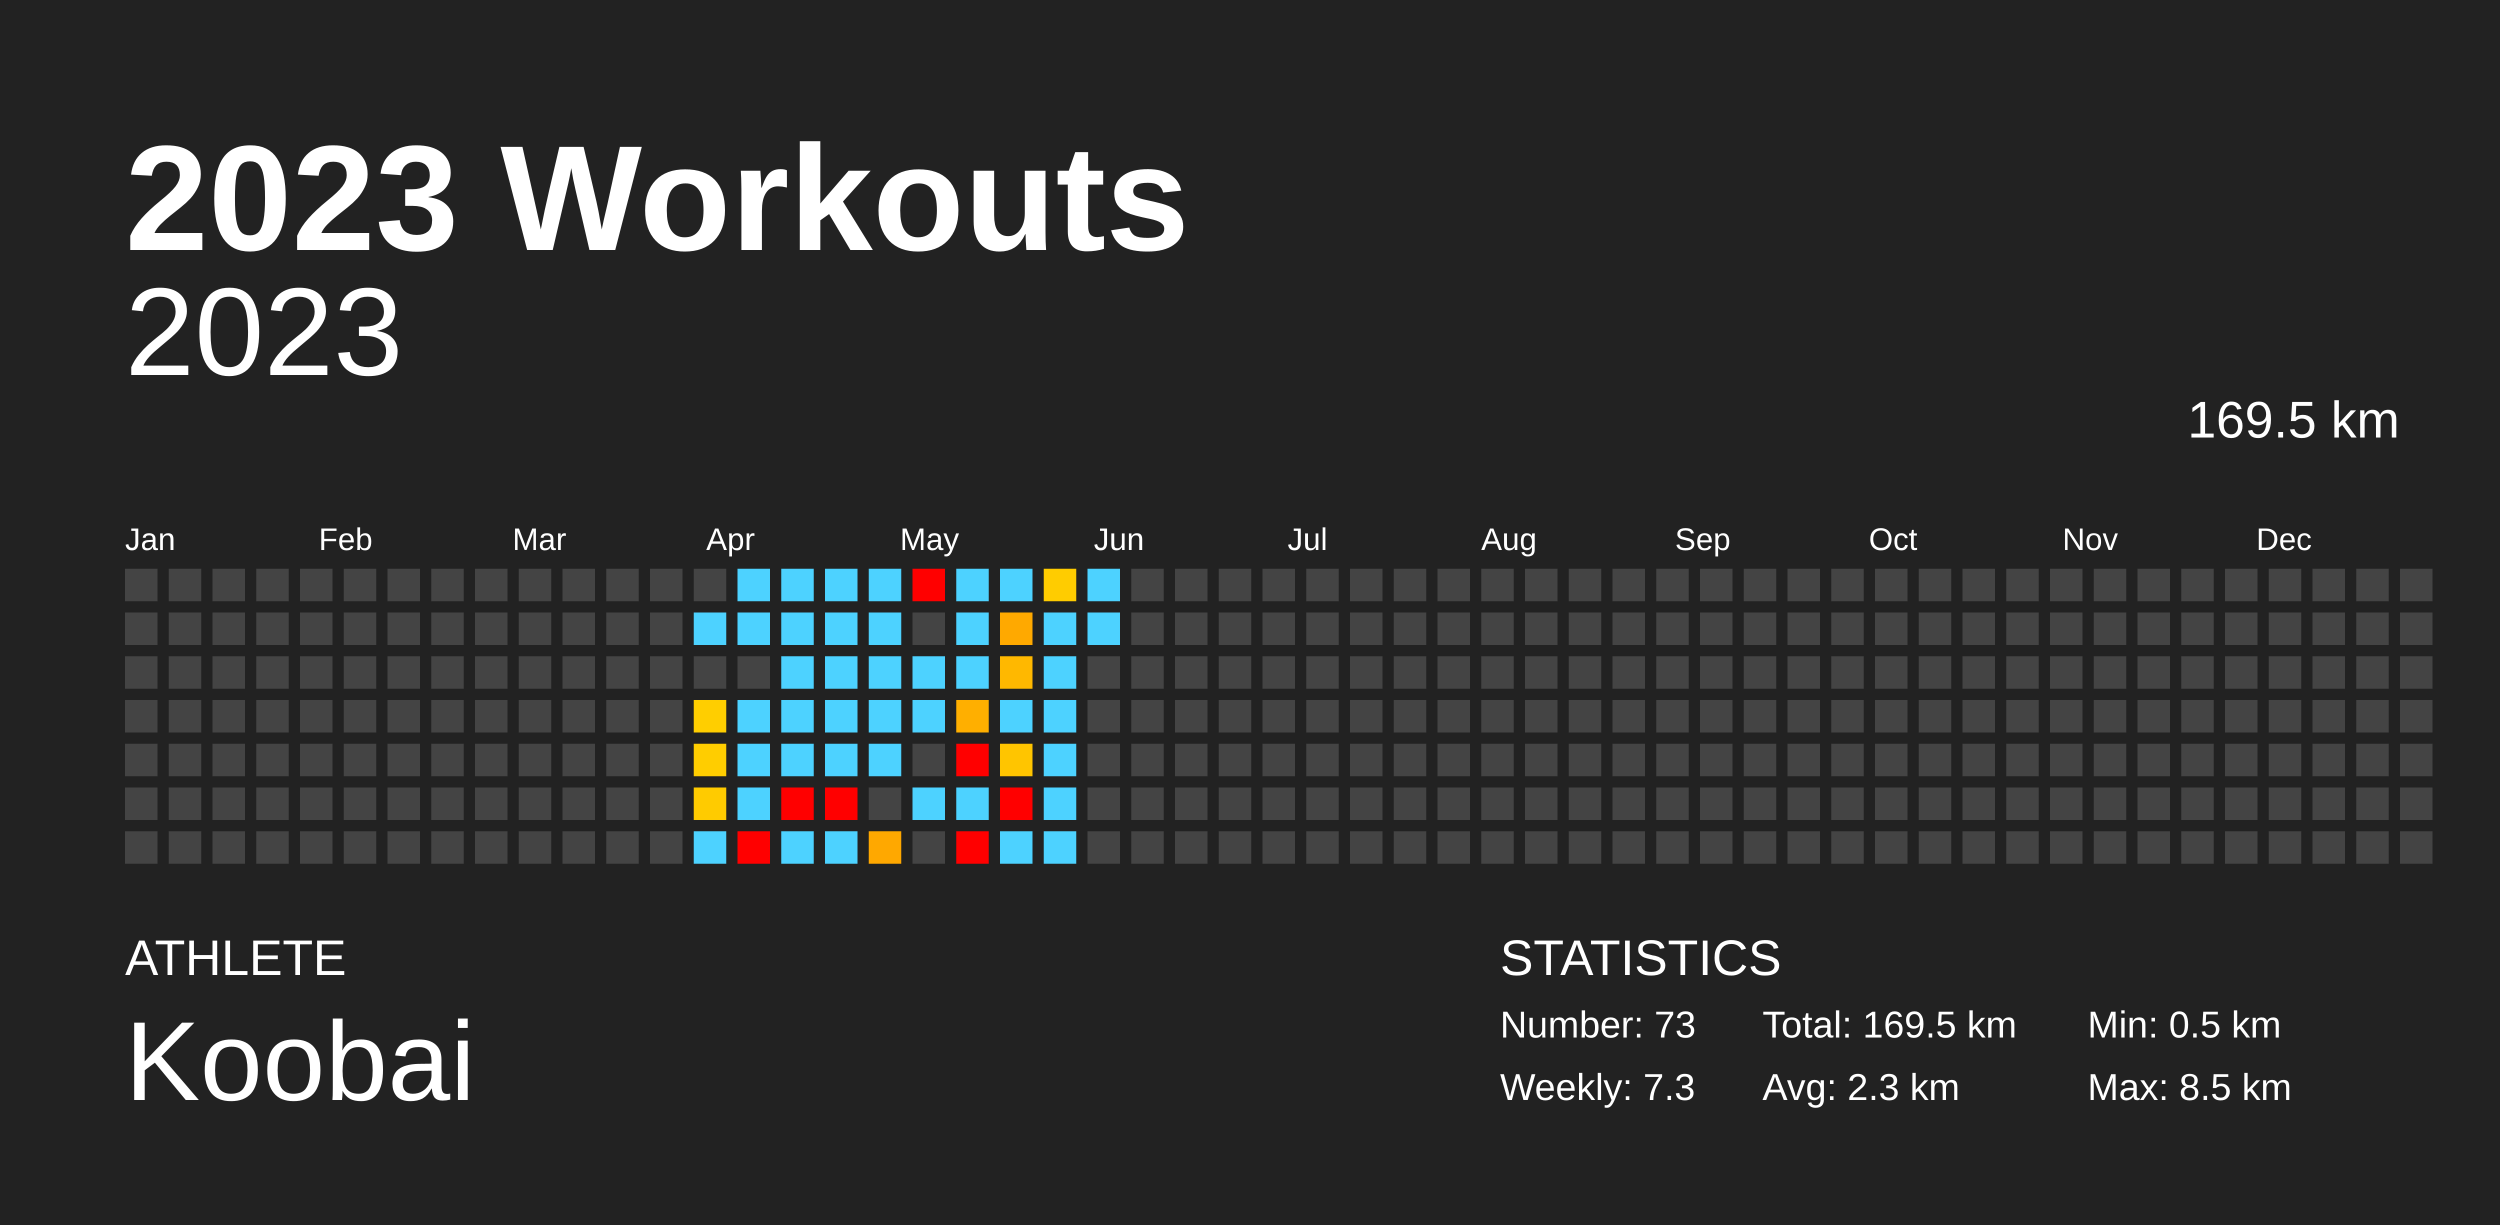
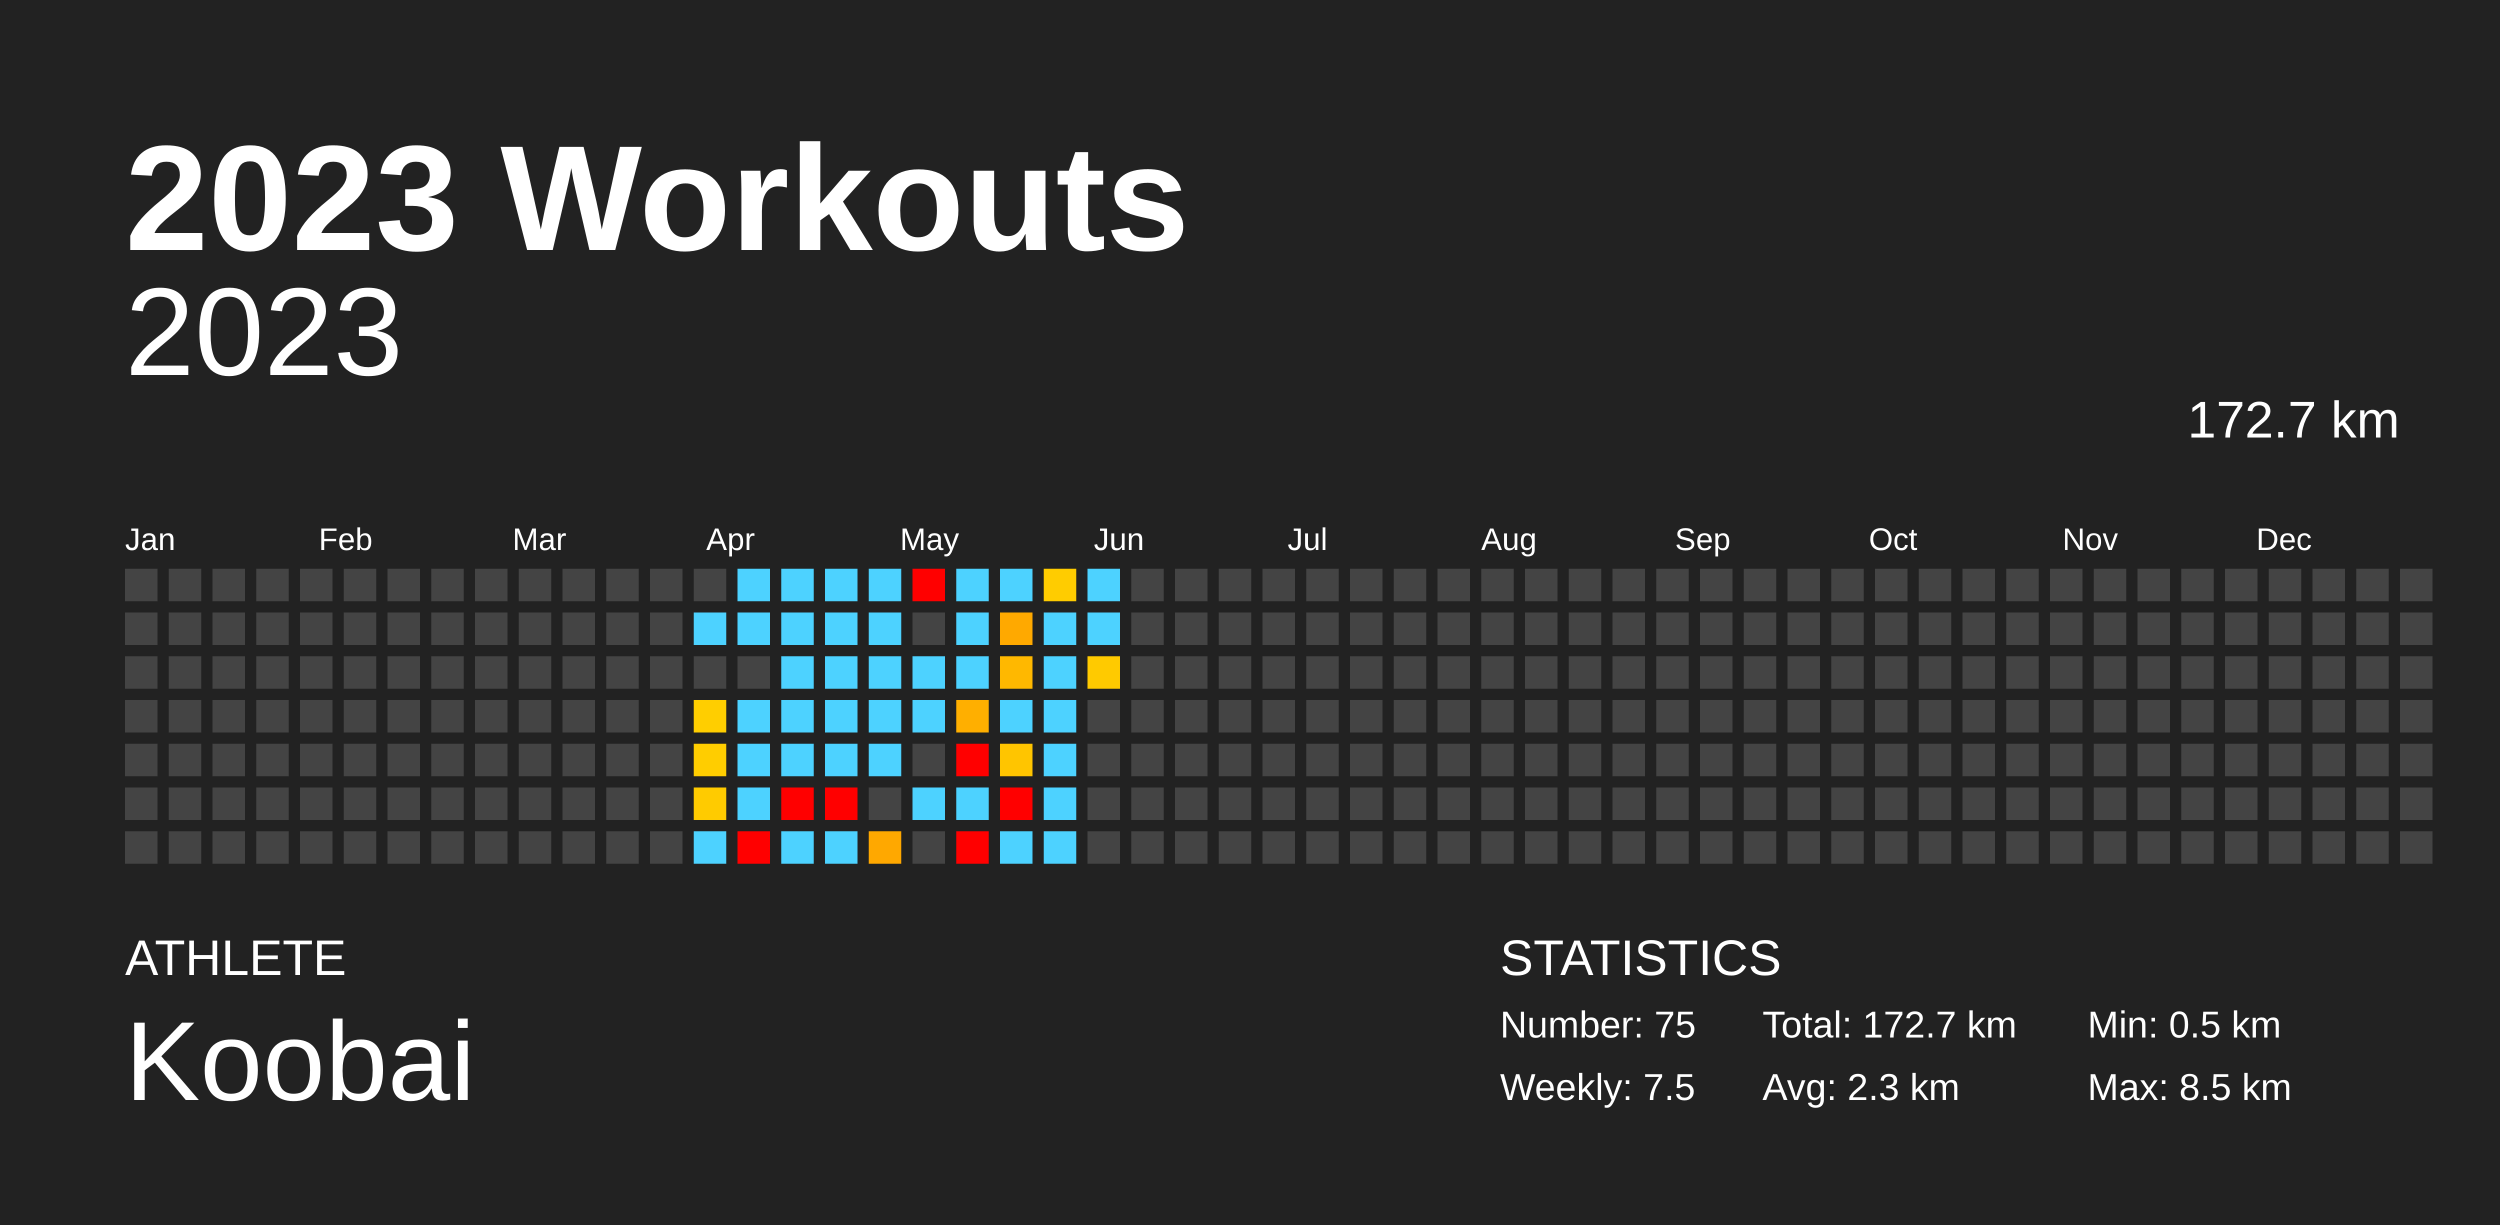
<svg xmlns="http://www.w3.org/2000/svg" baseProfile="full" height="98mm" version="1.1" viewBox="0,0,200,98" width="200mm">
  <defs />
  <rect fill="#222222" height="98" width="200" x="0" y="0" />
  <text fill="#FFFFFF" style="font-size:12px; font-family:Arial; font-weight:bold;" x="10" y="20">2023 Workouts</text>
  <text fill="#FFFFFF" style="font-size:4px; font-family:Arial" x="10" y="78">ATHLETE</text>
  <text fill="#FFFFFF" style="font-size:9px; font-family:Arial" x="10" y="88">Koobai</text>
  <text fill="#FFFFFF" style="font-size:4px; font-family:Arial" x="120" y="78">STATISTICS</text>
-   <text fill="#FFFFFF" style="font-size:3px; font-family:Arial" x="120" y="83">Number: 73</text>
-   <text fill="#FFFFFF" style="font-size:3px; font-family:Arial" x="120" y="88">Weekly: 7.3</text>
-   <text fill="#FFFFFF" style="font-size:3px; font-family:Arial" x="141" y="83">Total: 169.5 km</text>
+   <text fill="#FFFFFF" style="font-size:3px; font-family:Arial" x="120" y="83">Number: 75</text>
+   <text fill="#FFFFFF" style="font-size:3px; font-family:Arial" x="120" y="88">Weekly: 7.5</text>
+   <text fill="#FFFFFF" style="font-size:3px; font-family:Arial" x="141" y="83">Total: 172.7 km</text>
  <text fill="#FFFFFF" style="font-size:3px; font-family:Arial" x="141" y="88">Avg: 2.3 km</text>
  <text fill="#FFFFFF" style="font-size:3px; font-family:Arial" x="167" y="83">Min: 0.5 km</text>
  <text fill="#FFFFFF" style="font-size:3px; font-family:Arial" x="167" y="88">Max: 8.5 km</text>
  <text alignment-baseline="hanging" fill="#FFFFFF" style="font-size:10.0px; font-family:Arial;" x="10" y="30">2023</text>
-   <text alignment-baseline="hanging" fill="#FFFFFF" style="font-size:4.125px; font-family:Arial;" x="175" y="35">169.5 km</text>
+   <text alignment-baseline="hanging" fill="#FFFFFF" style="font-size:4.125px; font-family:Arial;" x="175" y="35">172.7 km</text>
  <text fill="#FFFFFF" style="font-size:2.5px; font-family:Arial" x="10.0" y="44">Jan</text>
  <text fill="#FFFFFF" style="font-size:2.5px; font-family:Arial" x="25.5" y="44">Feb</text>
  <text fill="#FFFFFF" style="font-size:2.5px; font-family:Arial" x="41.0" y="44">Mar</text>
  <text fill="#FFFFFF" style="font-size:2.5px; font-family:Arial" x="56.5" y="44">Apr</text>
  <text fill="#FFFFFF" style="font-size:2.5px; font-family:Arial" x="72.0" y="44">May</text>
  <text fill="#FFFFFF" style="font-size:2.5px; font-family:Arial" x="87.5" y="44">Jun</text>
  <text fill="#FFFFFF" style="font-size:2.5px; font-family:Arial" x="103.0" y="44">Jul</text>
  <text fill="#FFFFFF" style="font-size:2.5px; font-family:Arial" x="118.5" y="44">Aug</text>
  <text fill="#FFFFFF" style="font-size:2.5px; font-family:Arial" x="134.0" y="44">Sep</text>
  <text fill="#FFFFFF" style="font-size:2.5px; font-family:Arial" x="149.5" y="44">Oct</text>
  <text fill="#FFFFFF" style="font-size:2.5px; font-family:Arial" x="165.0" y="44">Nov</text>
  <text fill="#FFFFFF" style="font-size:2.5px; font-family:Arial" x="180.5" y="44">Dec</text>
  <rect fill="#444444" height="2.6" width="2.6" x="10.0" y="45.5" />
  <rect fill="#444444" height="2.6" width="2.6" x="10.0" y="49.0" />
  <rect fill="#444444" height="2.6" width="2.6" x="10.0" y="52.5" />
  <rect fill="#444444" height="2.6" width="2.6" x="10.0" y="56.0" />
  <rect fill="#444444" height="2.6" width="2.6" x="10.0" y="59.5" />
  <rect fill="#444444" height="2.6" width="2.6" x="10.0" y="63.0" />
  <rect fill="#444444" height="2.6" width="2.6" x="10.0" y="66.5" />
  <rect fill="#444444" height="2.6" width="2.6" x="13.5" y="45.5" />
  <rect fill="#444444" height="2.6" width="2.6" x="13.5" y="49.0" />
  <rect fill="#444444" height="2.6" width="2.6" x="13.5" y="52.5" />
  <rect fill="#444444" height="2.6" width="2.6" x="13.5" y="56.0" />
  <rect fill="#444444" height="2.6" width="2.6" x="13.5" y="59.5" />
  <rect fill="#444444" height="2.6" width="2.6" x="13.5" y="63.0" />
  <rect fill="#444444" height="2.6" width="2.6" x="13.5" y="66.5" />
  <rect fill="#444444" height="2.6" width="2.6" x="17.0" y="45.5" />
  <rect fill="#444444" height="2.6" width="2.6" x="17.0" y="49.0" />
  <rect fill="#444444" height="2.6" width="2.6" x="17.0" y="52.5" />
  <rect fill="#444444" height="2.6" width="2.6" x="17.0" y="56.0" />
  <rect fill="#444444" height="2.6" width="2.6" x="17.0" y="59.5" />
  <rect fill="#444444" height="2.6" width="2.6" x="17.0" y="63.0" />
  <rect fill="#444444" height="2.6" width="2.6" x="17.0" y="66.5" />
  <rect fill="#444444" height="2.6" width="2.6" x="20.5" y="45.5" />
  <rect fill="#444444" height="2.6" width="2.6" x="20.5" y="49.0" />
  <rect fill="#444444" height="2.6" width="2.6" x="20.5" y="52.5" />
  <rect fill="#444444" height="2.6" width="2.6" x="20.5" y="56.0" />
  <rect fill="#444444" height="2.6" width="2.6" x="20.5" y="59.5" />
  <rect fill="#444444" height="2.6" width="2.6" x="20.5" y="63.0" />
  <rect fill="#444444" height="2.6" width="2.6" x="20.5" y="66.5" />
  <rect fill="#444444" height="2.6" width="2.6" x="24.0" y="45.5" />
  <rect fill="#444444" height="2.6" width="2.6" x="24.0" y="49.0" />
  <rect fill="#444444" height="2.6" width="2.6" x="24.0" y="52.5" />
  <rect fill="#444444" height="2.6" width="2.6" x="24.0" y="56.0" />
  <rect fill="#444444" height="2.6" width="2.6" x="24.0" y="59.5" />
  <rect fill="#444444" height="2.6" width="2.6" x="24.0" y="63.0" />
  <rect fill="#444444" height="2.6" width="2.6" x="24.0" y="66.5" />
  <rect fill="#444444" height="2.6" width="2.6" x="27.5" y="45.5" />
  <rect fill="#444444" height="2.6" width="2.6" x="27.5" y="49.0" />
  <rect fill="#444444" height="2.6" width="2.6" x="27.5" y="52.5" />
  <rect fill="#444444" height="2.6" width="2.6" x="27.5" y="56.0" />
  <rect fill="#444444" height="2.6" width="2.6" x="27.5" y="59.5" />
  <rect fill="#444444" height="2.6" width="2.6" x="27.5" y="63.0" />
  <rect fill="#444444" height="2.6" width="2.6" x="27.5" y="66.5" />
  <rect fill="#444444" height="2.6" width="2.6" x="31.0" y="45.5" />
  <rect fill="#444444" height="2.6" width="2.6" x="31.0" y="49.0" />
  <rect fill="#444444" height="2.6" width="2.6" x="31.0" y="52.5" />
  <rect fill="#444444" height="2.6" width="2.6" x="31.0" y="56.0" />
  <rect fill="#444444" height="2.6" width="2.6" x="31.0" y="59.5" />
  <rect fill="#444444" height="2.6" width="2.6" x="31.0" y="63.0" />
  <rect fill="#444444" height="2.6" width="2.6" x="31.0" y="66.5" />
  <rect fill="#444444" height="2.6" width="2.6" x="34.5" y="45.5" />
  <rect fill="#444444" height="2.6" width="2.6" x="34.5" y="49.0" />
  <rect fill="#444444" height="2.6" width="2.6" x="34.5" y="52.5" />
  <rect fill="#444444" height="2.6" width="2.6" x="34.5" y="56.0" />
  <rect fill="#444444" height="2.6" width="2.6" x="34.5" y="59.5" />
  <rect fill="#444444" height="2.6" width="2.6" x="34.5" y="63.0" />
  <rect fill="#444444" height="2.6" width="2.6" x="34.5" y="66.5" />
  <rect fill="#444444" height="2.6" width="2.6" x="38.0" y="45.5" />
  <rect fill="#444444" height="2.6" width="2.6" x="38.0" y="49.0" />
  <rect fill="#444444" height="2.6" width="2.6" x="38.0" y="52.5" />
  <rect fill="#444444" height="2.6" width="2.6" x="38.0" y="56.0" />
  <rect fill="#444444" height="2.6" width="2.6" x="38.0" y="59.5" />
  <rect fill="#444444" height="2.6" width="2.6" x="38.0" y="63.0" />
  <rect fill="#444444" height="2.6" width="2.6" x="38.0" y="66.5" />
  <rect fill="#444444" height="2.6" width="2.6" x="41.5" y="45.5" />
  <rect fill="#444444" height="2.6" width="2.6" x="41.5" y="49.0" />
  <rect fill="#444444" height="2.6" width="2.6" x="41.5" y="52.5" />
  <rect fill="#444444" height="2.6" width="2.6" x="41.5" y="56.0" />
  <rect fill="#444444" height="2.6" width="2.6" x="41.5" y="59.5" />
  <rect fill="#444444" height="2.6" width="2.6" x="41.5" y="63.0" />
  <rect fill="#444444" height="2.6" width="2.6" x="41.5" y="66.5" />
  <rect fill="#444444" height="2.6" width="2.6" x="45.0" y="45.5" />
  <rect fill="#444444" height="2.6" width="2.6" x="45.0" y="49.0" />
  <rect fill="#444444" height="2.6" width="2.6" x="45.0" y="52.5" />
  <rect fill="#444444" height="2.6" width="2.6" x="45.0" y="56.0" />
  <rect fill="#444444" height="2.6" width="2.6" x="45.0" y="59.5" />
  <rect fill="#444444" height="2.6" width="2.6" x="45.0" y="63.0" />
  <rect fill="#444444" height="2.6" width="2.6" x="45.0" y="66.5" />
  <rect fill="#444444" height="2.6" width="2.6" x="48.5" y="45.5" />
  <rect fill="#444444" height="2.6" width="2.6" x="48.5" y="49.0" />
  <rect fill="#444444" height="2.6" width="2.6" x="48.5" y="52.5" />
  <rect fill="#444444" height="2.6" width="2.6" x="48.5" y="56.0" />
  <rect fill="#444444" height="2.6" width="2.6" x="48.5" y="59.5" />
  <rect fill="#444444" height="2.6" width="2.6" x="48.5" y="63.0" />
  <rect fill="#444444" height="2.6" width="2.6" x="48.5" y="66.5" />
  <rect fill="#444444" height="2.6" width="2.6" x="52.0" y="45.5" />
  <rect fill="#444444" height="2.6" width="2.6" x="52.0" y="49.0" />
  <rect fill="#444444" height="2.6" width="2.6" x="52.0" y="52.5" />
  <rect fill="#444444" height="2.6" width="2.6" x="52.0" y="56.0" />
  <rect fill="#444444" height="2.6" width="2.6" x="52.0" y="59.5" />
  <rect fill="#444444" height="2.6" width="2.6" x="52.0" y="63.0" />
  <rect fill="#444444" height="2.6" width="2.6" x="52.0" y="66.5" />
  <rect fill="#444444" height="2.6" width="2.6" x="55.5" y="45.5" />
  <rect fill="#4dd2ff" height="2.6" width="2.6" x="55.5" y="49.0" />
  <rect fill="#444444" height="2.6" width="2.6" x="55.5" y="52.5" />
  <rect fill="#ffce00" height="2.6" width="2.6" x="55.5" y="56.0" />
  <rect fill="#ffcd00" height="2.6" width="2.6" x="55.5" y="59.5" />
  <rect fill="#ffcb00" height="2.6" width="2.6" x="55.5" y="63.0" />
  <rect fill="#4dd2ff" height="2.6" width="2.6" x="55.5" y="66.5" />
  <rect fill="#4dd2ff" height="2.6" width="2.6" x="59.0" y="45.5" />
  <rect fill="#4dd2ff" height="2.6" width="2.6" x="59.0" y="49.0" />
  <rect fill="#444444" height="2.6" width="2.6" x="59.0" y="52.5" />
  <rect fill="#4dd2ff" height="2.6" width="2.6" x="59.0" y="56.0" />
  <rect fill="#4dd2ff" height="2.6" width="2.6" x="59.0" y="59.5" />
  <rect fill="#4dd2ff" height="2.6" width="2.6" x="59.0" y="63.0" />
  <rect fill="red" height="2.6" width="2.6" x="59.0" y="66.5" />
  <rect fill="#4dd2ff" height="2.6" width="2.6" x="62.5" y="45.5" />
  <rect fill="#4dd2ff" height="2.6" width="2.6" x="62.5" y="49.0" />
  <rect fill="#4dd2ff" height="2.6" width="2.6" x="62.5" y="52.5" />
  <rect fill="#4dd2ff" height="2.6" width="2.6" x="62.5" y="56.0" />
  <rect fill="#4dd2ff" height="2.6" width="2.6" x="62.5" y="59.5" />
  <rect fill="red" height="2.6" width="2.6" x="62.5" y="63.0" />
  <rect fill="#4dd2ff" height="2.6" width="2.6" x="62.5" y="66.5" />
  <rect fill="#4dd2ff" height="2.6" width="2.6" x="66.0" y="45.5" />
  <rect fill="#4dd2ff" height="2.6" width="2.6" x="66.0" y="49.0" />
  <rect fill="#4dd2ff" height="2.6" width="2.6" x="66.0" y="52.5" />
  <rect fill="#4dd2ff" height="2.6" width="2.6" x="66.0" y="56.0" />
  <rect fill="#4dd2ff" height="2.6" width="2.6" x="66.0" y="59.5" />
  <rect fill="red" height="2.6" width="2.6" x="66.0" y="63.0" />
  <rect fill="#4dd2ff" height="2.6" width="2.6" x="66.0" y="66.5" />
  <rect fill="#4dd2ff" height="2.6" width="2.6" x="69.5" y="45.5" />
  <rect fill="#4dd2ff" height="2.6" width="2.6" x="69.5" y="49.0" />
  <rect fill="#4dd2ff" height="2.6" width="2.6" x="69.5" y="52.5" />
  <rect fill="#4dd2ff" height="2.6" width="2.6" x="69.5" y="56.0" />
  <rect fill="#4dd2ff" height="2.6" width="2.6" x="69.5" y="59.5" />
  <rect fill="#444444" height="2.6" width="2.6" x="69.5" y="63.0" />
  <rect fill="#ffa800" height="2.6" width="2.6" x="69.5" y="66.5" />
  <rect fill="red" height="2.6" width="2.6" x="73.0" y="45.5" />
  <rect fill="#444444" height="2.6" width="2.6" x="73.0" y="49.0" />
  <rect fill="#4dd2ff" height="2.6" width="2.6" x="73.0" y="52.5" />
  <rect fill="#4dd2ff" height="2.6" width="2.6" x="73.0" y="56.0" />
  <rect fill="#444444" height="2.6" width="2.6" x="73.0" y="59.5" />
  <rect fill="#4dd2ff" height="2.6" width="2.6" x="73.0" y="63.0" />
  <rect fill="#444444" height="2.6" width="2.6" x="73.0" y="66.5" />
  <rect fill="#4dd2ff" height="2.6" width="2.6" x="76.5" y="45.5" />
  <rect fill="#4dd2ff" height="2.6" width="2.6" x="76.5" y="49.0" />
  <rect fill="#4dd2ff" height="2.6" width="2.6" x="76.5" y="52.5" />
  <rect fill="#ffaf00" height="2.6" width="2.6" x="76.5" y="56.0" />
  <rect fill="red" height="2.6" width="2.6" x="76.5" y="59.5" />
  <rect fill="#4dd2ff" height="2.6" width="2.6" x="76.5" y="63.0" />
  <rect fill="red" height="2.6" width="2.6" x="76.5" y="66.5" />
  <rect fill="#4dd2ff" height="2.6" width="2.6" x="80.0" y="45.5" />
  <rect fill="#ffa900" height="2.6" width="2.6" x="80.0" y="49.0" />
  <rect fill="#ffb800" height="2.6" width="2.6" x="80.0" y="52.5" />
  <rect fill="#4dd2ff" height="2.6" width="2.6" x="80.0" y="56.0" />
  <rect fill="#ffc500" height="2.6" width="2.6" x="80.0" y="59.5" />
  <rect fill="red" height="2.6" width="2.6" x="80.0" y="63.0" />
  <rect fill="#4dd2ff" height="2.6" width="2.6" x="80.0" y="66.5" />
  <rect fill="#ffcc00" height="2.6" width="2.6" x="83.5" y="45.5" />
  <rect fill="#4dd2ff" height="2.6" width="2.6" x="83.5" y="49.0" />
  <rect fill="#4dd2ff" height="2.6" width="2.6" x="83.5" y="52.5" />
  <rect fill="#4dd2ff" height="2.6" width="2.6" x="83.5" y="56.0" />
  <rect fill="#4dd2ff" height="2.6" width="2.6" x="83.5" y="59.5" />
  <rect fill="#4dd2ff" height="2.6" width="2.6" x="83.5" y="63.0" />
  <rect fill="#4dd2ff" height="2.6" width="2.6" x="83.5" y="66.5" />
  <rect fill="#4dd2ff" height="2.6" width="2.6" x="87.0" y="45.5" />
  <rect fill="#4dd2ff" height="2.6" width="2.6" x="87.0" y="49.0" />
-   <rect fill="#444444" height="2.6" width="2.6" x="87.0" y="52.5" />
+   <rect fill="#ffca00" height="2.6" width="2.6" x="87.0" y="52.5" />
  <rect fill="#444444" height="2.6" width="2.6" x="87.0" y="56.0" />
  <rect fill="#444444" height="2.6" width="2.6" x="87.0" y="59.5" />
  <rect fill="#444444" height="2.6" width="2.6" x="87.0" y="63.0" />
  <rect fill="#444444" height="2.6" width="2.6" x="87.0" y="66.5" />
  <rect fill="#444444" height="2.6" width="2.6" x="90.5" y="45.5" />
  <rect fill="#444444" height="2.6" width="2.6" x="90.5" y="49.0" />
  <rect fill="#444444" height="2.6" width="2.6" x="90.5" y="52.5" />
  <rect fill="#444444" height="2.6" width="2.6" x="90.5" y="56.0" />
  <rect fill="#444444" height="2.6" width="2.6" x="90.5" y="59.5" />
  <rect fill="#444444" height="2.6" width="2.6" x="90.5" y="63.0" />
  <rect fill="#444444" height="2.6" width="2.6" x="90.5" y="66.5" />
  <rect fill="#444444" height="2.6" width="2.6" x="94.0" y="45.5" />
  <rect fill="#444444" height="2.6" width="2.6" x="94.0" y="49.0" />
  <rect fill="#444444" height="2.6" width="2.6" x="94.0" y="52.5" />
  <rect fill="#444444" height="2.6" width="2.6" x="94.0" y="56.0" />
  <rect fill="#444444" height="2.6" width="2.6" x="94.0" y="59.5" />
  <rect fill="#444444" height="2.6" width="2.6" x="94.0" y="63.0" />
  <rect fill="#444444" height="2.6" width="2.6" x="94.0" y="66.5" />
  <rect fill="#444444" height="2.6" width="2.6" x="97.5" y="45.5" />
  <rect fill="#444444" height="2.6" width="2.6" x="97.5" y="49.0" />
  <rect fill="#444444" height="2.6" width="2.6" x="97.5" y="52.5" />
  <rect fill="#444444" height="2.6" width="2.6" x="97.5" y="56.0" />
  <rect fill="#444444" height="2.6" width="2.6" x="97.5" y="59.5" />
  <rect fill="#444444" height="2.6" width="2.6" x="97.5" y="63.0" />
  <rect fill="#444444" height="2.6" width="2.6" x="97.5" y="66.5" />
  <rect fill="#444444" height="2.6" width="2.6" x="101.0" y="45.5" />
  <rect fill="#444444" height="2.6" width="2.6" x="101.0" y="49.0" />
  <rect fill="#444444" height="2.6" width="2.6" x="101.0" y="52.5" />
  <rect fill="#444444" height="2.6" width="2.6" x="101.0" y="56.0" />
  <rect fill="#444444" height="2.6" width="2.6" x="101.0" y="59.5" />
  <rect fill="#444444" height="2.6" width="2.6" x="101.0" y="63.0" />
  <rect fill="#444444" height="2.6" width="2.6" x="101.0" y="66.5" />
  <rect fill="#444444" height="2.6" width="2.6" x="104.5" y="45.5" />
  <rect fill="#444444" height="2.6" width="2.6" x="104.5" y="49.0" />
  <rect fill="#444444" height="2.6" width="2.6" x="104.5" y="52.5" />
  <rect fill="#444444" height="2.6" width="2.6" x="104.5" y="56.0" />
  <rect fill="#444444" height="2.6" width="2.6" x="104.5" y="59.5" />
  <rect fill="#444444" height="2.6" width="2.6" x="104.5" y="63.0" />
  <rect fill="#444444" height="2.6" width="2.6" x="104.5" y="66.5" />
  <rect fill="#444444" height="2.6" width="2.6" x="108.0" y="45.5" />
  <rect fill="#444444" height="2.6" width="2.6" x="108.0" y="49.0" />
  <rect fill="#444444" height="2.6" width="2.6" x="108.0" y="52.5" />
  <rect fill="#444444" height="2.6" width="2.6" x="108.0" y="56.0" />
  <rect fill="#444444" height="2.6" width="2.6" x="108.0" y="59.5" />
  <rect fill="#444444" height="2.6" width="2.6" x="108.0" y="63.0" />
  <rect fill="#444444" height="2.6" width="2.6" x="108.0" y="66.5" />
  <rect fill="#444444" height="2.6" width="2.6" x="111.5" y="45.5" />
  <rect fill="#444444" height="2.6" width="2.6" x="111.5" y="49.0" />
  <rect fill="#444444" height="2.6" width="2.6" x="111.5" y="52.5" />
  <rect fill="#444444" height="2.6" width="2.6" x="111.5" y="56.0" />
  <rect fill="#444444" height="2.6" width="2.6" x="111.5" y="59.5" />
  <rect fill="#444444" height="2.6" width="2.6" x="111.5" y="63.0" />
  <rect fill="#444444" height="2.6" width="2.6" x="111.5" y="66.5" />
  <rect fill="#444444" height="2.6" width="2.6" x="115.0" y="45.5" />
  <rect fill="#444444" height="2.6" width="2.6" x="115.0" y="49.0" />
  <rect fill="#444444" height="2.6" width="2.6" x="115.0" y="52.5" />
  <rect fill="#444444" height="2.6" width="2.6" x="115.0" y="56.0" />
  <rect fill="#444444" height="2.6" width="2.6" x="115.0" y="59.5" />
  <rect fill="#444444" height="2.6" width="2.6" x="115.0" y="63.0" />
  <rect fill="#444444" height="2.6" width="2.6" x="115.0" y="66.5" />
  <rect fill="#444444" height="2.6" width="2.6" x="118.5" y="45.5" />
  <rect fill="#444444" height="2.6" width="2.6" x="118.5" y="49.0" />
  <rect fill="#444444" height="2.6" width="2.6" x="118.5" y="52.5" />
  <rect fill="#444444" height="2.6" width="2.6" x="118.5" y="56.0" />
  <rect fill="#444444" height="2.6" width="2.6" x="118.5" y="59.5" />
  <rect fill="#444444" height="2.6" width="2.6" x="118.5" y="63.0" />
  <rect fill="#444444" height="2.6" width="2.6" x="118.5" y="66.5" />
  <rect fill="#444444" height="2.6" width="2.6" x="122.0" y="45.5" />
  <rect fill="#444444" height="2.6" width="2.6" x="122.0" y="49.0" />
  <rect fill="#444444" height="2.6" width="2.6" x="122.0" y="52.5" />
  <rect fill="#444444" height="2.6" width="2.6" x="122.0" y="56.0" />
  <rect fill="#444444" height="2.6" width="2.6" x="122.0" y="59.5" />
  <rect fill="#444444" height="2.6" width="2.6" x="122.0" y="63.0" />
  <rect fill="#444444" height="2.6" width="2.6" x="122.0" y="66.5" />
  <rect fill="#444444" height="2.6" width="2.6" x="125.5" y="45.5" />
  <rect fill="#444444" height="2.6" width="2.6" x="125.5" y="49.0" />
  <rect fill="#444444" height="2.6" width="2.6" x="125.5" y="52.5" />
  <rect fill="#444444" height="2.6" width="2.6" x="125.5" y="56.0" />
  <rect fill="#444444" height="2.6" width="2.6" x="125.5" y="59.5" />
  <rect fill="#444444" height="2.6" width="2.6" x="125.5" y="63.0" />
  <rect fill="#444444" height="2.6" width="2.6" x="125.5" y="66.5" />
  <rect fill="#444444" height="2.6" width="2.6" x="129.0" y="45.5" />
  <rect fill="#444444" height="2.6" width="2.6" x="129.0" y="49.0" />
  <rect fill="#444444" height="2.6" width="2.6" x="129.0" y="52.5" />
  <rect fill="#444444" height="2.6" width="2.6" x="129.0" y="56.0" />
  <rect fill="#444444" height="2.6" width="2.6" x="129.0" y="59.5" />
  <rect fill="#444444" height="2.6" width="2.6" x="129.0" y="63.0" />
  <rect fill="#444444" height="2.6" width="2.6" x="129.0" y="66.5" />
  <rect fill="#444444" height="2.6" width="2.6" x="132.5" y="45.5" />
  <rect fill="#444444" height="2.6" width="2.6" x="132.5" y="49.0" />
  <rect fill="#444444" height="2.6" width="2.6" x="132.5" y="52.5" />
  <rect fill="#444444" height="2.6" width="2.6" x="132.5" y="56.0" />
  <rect fill="#444444" height="2.6" width="2.6" x="132.5" y="59.5" />
  <rect fill="#444444" height="2.6" width="2.6" x="132.5" y="63.0" />
  <rect fill="#444444" height="2.6" width="2.6" x="132.5" y="66.5" />
  <rect fill="#444444" height="2.6" width="2.6" x="136.0" y="45.5" />
  <rect fill="#444444" height="2.6" width="2.6" x="136.0" y="49.0" />
  <rect fill="#444444" height="2.6" width="2.6" x="136.0" y="52.5" />
  <rect fill="#444444" height="2.6" width="2.6" x="136.0" y="56.0" />
  <rect fill="#444444" height="2.6" width="2.6" x="136.0" y="59.5" />
  <rect fill="#444444" height="2.6" width="2.6" x="136.0" y="63.0" />
  <rect fill="#444444" height="2.6" width="2.6" x="136.0" y="66.5" />
  <rect fill="#444444" height="2.6" width="2.6" x="139.5" y="45.5" />
  <rect fill="#444444" height="2.6" width="2.6" x="139.5" y="49.0" />
  <rect fill="#444444" height="2.6" width="2.6" x="139.5" y="52.5" />
  <rect fill="#444444" height="2.6" width="2.6" x="139.5" y="56.0" />
  <rect fill="#444444" height="2.6" width="2.6" x="139.5" y="59.5" />
  <rect fill="#444444" height="2.6" width="2.6" x="139.5" y="63.0" />
  <rect fill="#444444" height="2.6" width="2.6" x="139.5" y="66.5" />
  <rect fill="#444444" height="2.6" width="2.6" x="143.0" y="45.5" />
  <rect fill="#444444" height="2.6" width="2.6" x="143.0" y="49.0" />
  <rect fill="#444444" height="2.6" width="2.6" x="143.0" y="52.5" />
  <rect fill="#444444" height="2.6" width="2.6" x="143.0" y="56.0" />
  <rect fill="#444444" height="2.6" width="2.6" x="143.0" y="59.5" />
  <rect fill="#444444" height="2.6" width="2.6" x="143.0" y="63.0" />
  <rect fill="#444444" height="2.6" width="2.6" x="143.0" y="66.5" />
  <rect fill="#444444" height="2.6" width="2.6" x="146.5" y="45.5" />
  <rect fill="#444444" height="2.6" width="2.6" x="146.5" y="49.0" />
  <rect fill="#444444" height="2.6" width="2.6" x="146.5" y="52.5" />
  <rect fill="#444444" height="2.6" width="2.6" x="146.5" y="56.0" />
  <rect fill="#444444" height="2.6" width="2.6" x="146.5" y="59.5" />
  <rect fill="#444444" height="2.6" width="2.6" x="146.5" y="63.0" />
  <rect fill="#444444" height="2.6" width="2.6" x="146.5" y="66.5" />
  <rect fill="#444444" height="2.6" width="2.6" x="150.0" y="45.5" />
  <rect fill="#444444" height="2.6" width="2.6" x="150.0" y="49.0" />
  <rect fill="#444444" height="2.6" width="2.6" x="150.0" y="52.5" />
  <rect fill="#444444" height="2.6" width="2.6" x="150.0" y="56.0" />
  <rect fill="#444444" height="2.6" width="2.6" x="150.0" y="59.5" />
  <rect fill="#444444" height="2.6" width="2.6" x="150.0" y="63.0" />
  <rect fill="#444444" height="2.6" width="2.6" x="150.0" y="66.5" />
  <rect fill="#444444" height="2.6" width="2.6" x="153.5" y="45.5" />
  <rect fill="#444444" height="2.6" width="2.6" x="153.5" y="49.0" />
  <rect fill="#444444" height="2.6" width="2.6" x="153.5" y="52.5" />
  <rect fill="#444444" height="2.6" width="2.6" x="153.5" y="56.0" />
  <rect fill="#444444" height="2.6" width="2.6" x="153.5" y="59.5" />
  <rect fill="#444444" height="2.6" width="2.6" x="153.5" y="63.0" />
  <rect fill="#444444" height="2.6" width="2.6" x="153.5" y="66.5" />
  <rect fill="#444444" height="2.6" width="2.6" x="157.0" y="45.5" />
  <rect fill="#444444" height="2.6" width="2.6" x="157.0" y="49.0" />
  <rect fill="#444444" height="2.6" width="2.6" x="157.0" y="52.5" />
  <rect fill="#444444" height="2.6" width="2.6" x="157.0" y="56.0" />
  <rect fill="#444444" height="2.6" width="2.6" x="157.0" y="59.5" />
  <rect fill="#444444" height="2.6" width="2.6" x="157.0" y="63.0" />
  <rect fill="#444444" height="2.6" width="2.6" x="157.0" y="66.5" />
  <rect fill="#444444" height="2.6" width="2.6" x="160.5" y="45.5" />
  <rect fill="#444444" height="2.6" width="2.6" x="160.5" y="49.0" />
  <rect fill="#444444" height="2.6" width="2.6" x="160.5" y="52.5" />
  <rect fill="#444444" height="2.6" width="2.6" x="160.5" y="56.0" />
  <rect fill="#444444" height="2.6" width="2.6" x="160.5" y="59.5" />
  <rect fill="#444444" height="2.6" width="2.6" x="160.5" y="63.0" />
  <rect fill="#444444" height="2.6" width="2.6" x="160.5" y="66.5" />
  <rect fill="#444444" height="2.6" width="2.6" x="164.0" y="45.5" />
  <rect fill="#444444" height="2.6" width="2.6" x="164.0" y="49.0" />
  <rect fill="#444444" height="2.6" width="2.6" x="164.0" y="52.5" />
  <rect fill="#444444" height="2.6" width="2.6" x="164.0" y="56.0" />
  <rect fill="#444444" height="2.6" width="2.6" x="164.0" y="59.5" />
  <rect fill="#444444" height="2.6" width="2.6" x="164.0" y="63.0" />
  <rect fill="#444444" height="2.6" width="2.6" x="164.0" y="66.5" />
  <rect fill="#444444" height="2.6" width="2.6" x="167.5" y="45.5" />
  <rect fill="#444444" height="2.6" width="2.6" x="167.5" y="49.0" />
  <rect fill="#444444" height="2.6" width="2.6" x="167.5" y="52.5" />
  <rect fill="#444444" height="2.6" width="2.6" x="167.5" y="56.0" />
  <rect fill="#444444" height="2.6" width="2.6" x="167.5" y="59.5" />
  <rect fill="#444444" height="2.6" width="2.6" x="167.5" y="63.0" />
  <rect fill="#444444" height="2.6" width="2.6" x="167.5" y="66.5" />
  <rect fill="#444444" height="2.6" width="2.6" x="171.0" y="45.5" />
  <rect fill="#444444" height="2.6" width="2.6" x="171.0" y="49.0" />
  <rect fill="#444444" height="2.6" width="2.6" x="171.0" y="52.5" />
  <rect fill="#444444" height="2.6" width="2.6" x="171.0" y="56.0" />
  <rect fill="#444444" height="2.6" width="2.6" x="171.0" y="59.5" />
  <rect fill="#444444" height="2.6" width="2.6" x="171.0" y="63.0" />
  <rect fill="#444444" height="2.6" width="2.6" x="171.0" y="66.5" />
  <rect fill="#444444" height="2.6" width="2.6" x="174.5" y="45.5" />
  <rect fill="#444444" height="2.6" width="2.6" x="174.5" y="49.0" />
  <rect fill="#444444" height="2.6" width="2.6" x="174.5" y="52.5" />
  <rect fill="#444444" height="2.6" width="2.6" x="174.5" y="56.0" />
  <rect fill="#444444" height="2.6" width="2.6" x="174.5" y="59.5" />
  <rect fill="#444444" height="2.6" width="2.6" x="174.5" y="63.0" />
  <rect fill="#444444" height="2.6" width="2.6" x="174.5" y="66.5" />
  <rect fill="#444444" height="2.6" width="2.6" x="178.0" y="45.5" />
  <rect fill="#444444" height="2.6" width="2.6" x="178.0" y="49.0" />
  <rect fill="#444444" height="2.6" width="2.6" x="178.0" y="52.5" />
  <rect fill="#444444" height="2.6" width="2.6" x="178.0" y="56.0" />
  <rect fill="#444444" height="2.6" width="2.6" x="178.0" y="59.5" />
  <rect fill="#444444" height="2.6" width="2.6" x="178.0" y="63.0" />
  <rect fill="#444444" height="2.6" width="2.6" x="178.0" y="66.5" />
  <rect fill="#444444" height="2.6" width="2.6" x="181.5" y="45.5" />
  <rect fill="#444444" height="2.6" width="2.6" x="181.5" y="49.0" />
  <rect fill="#444444" height="2.6" width="2.6" x="181.5" y="52.5" />
  <rect fill="#444444" height="2.6" width="2.6" x="181.5" y="56.0" />
  <rect fill="#444444" height="2.6" width="2.6" x="181.5" y="59.5" />
  <rect fill="#444444" height="2.6" width="2.6" x="181.5" y="63.0" />
  <rect fill="#444444" height="2.6" width="2.6" x="181.5" y="66.5" />
  <rect fill="#444444" height="2.6" width="2.6" x="185.0" y="45.5" />
  <rect fill="#444444" height="2.6" width="2.6" x="185.0" y="49.0" />
  <rect fill="#444444" height="2.6" width="2.6" x="185.0" y="52.5" />
  <rect fill="#444444" height="2.6" width="2.6" x="185.0" y="56.0" />
  <rect fill="#444444" height="2.6" width="2.6" x="185.0" y="59.5" />
  <rect fill="#444444" height="2.6" width="2.6" x="185.0" y="63.0" />
  <rect fill="#444444" height="2.6" width="2.6" x="185.0" y="66.5" />
  <rect fill="#444444" height="2.6" width="2.6" x="188.5" y="45.5" />
  <rect fill="#444444" height="2.6" width="2.6" x="188.5" y="49.0" />
  <rect fill="#444444" height="2.6" width="2.6" x="188.5" y="52.5" />
  <rect fill="#444444" height="2.6" width="2.6" x="188.5" y="56.0" />
  <rect fill="#444444" height="2.6" width="2.6" x="188.5" y="59.5" />
  <rect fill="#444444" height="2.6" width="2.6" x="188.5" y="63.0" />
  <rect fill="#444444" height="2.6" width="2.6" x="188.5" y="66.5" />
  <rect fill="#444444" height="2.6" width="2.6" x="192.0" y="45.5" />
  <rect fill="#444444" height="2.6" width="2.6" x="192.0" y="49.0" />
  <rect fill="#444444" height="2.6" width="2.6" x="192.0" y="52.5" />
  <rect fill="#444444" height="2.6" width="2.6" x="192.0" y="56.0" />
  <rect fill="#444444" height="2.6" width="2.6" x="192.0" y="59.5" />
  <rect fill="#444444" height="2.6" width="2.6" x="192.0" y="63.0" />
  <rect fill="#444444" height="2.6" width="2.6" x="192.0" y="66.5" />
</svg>
